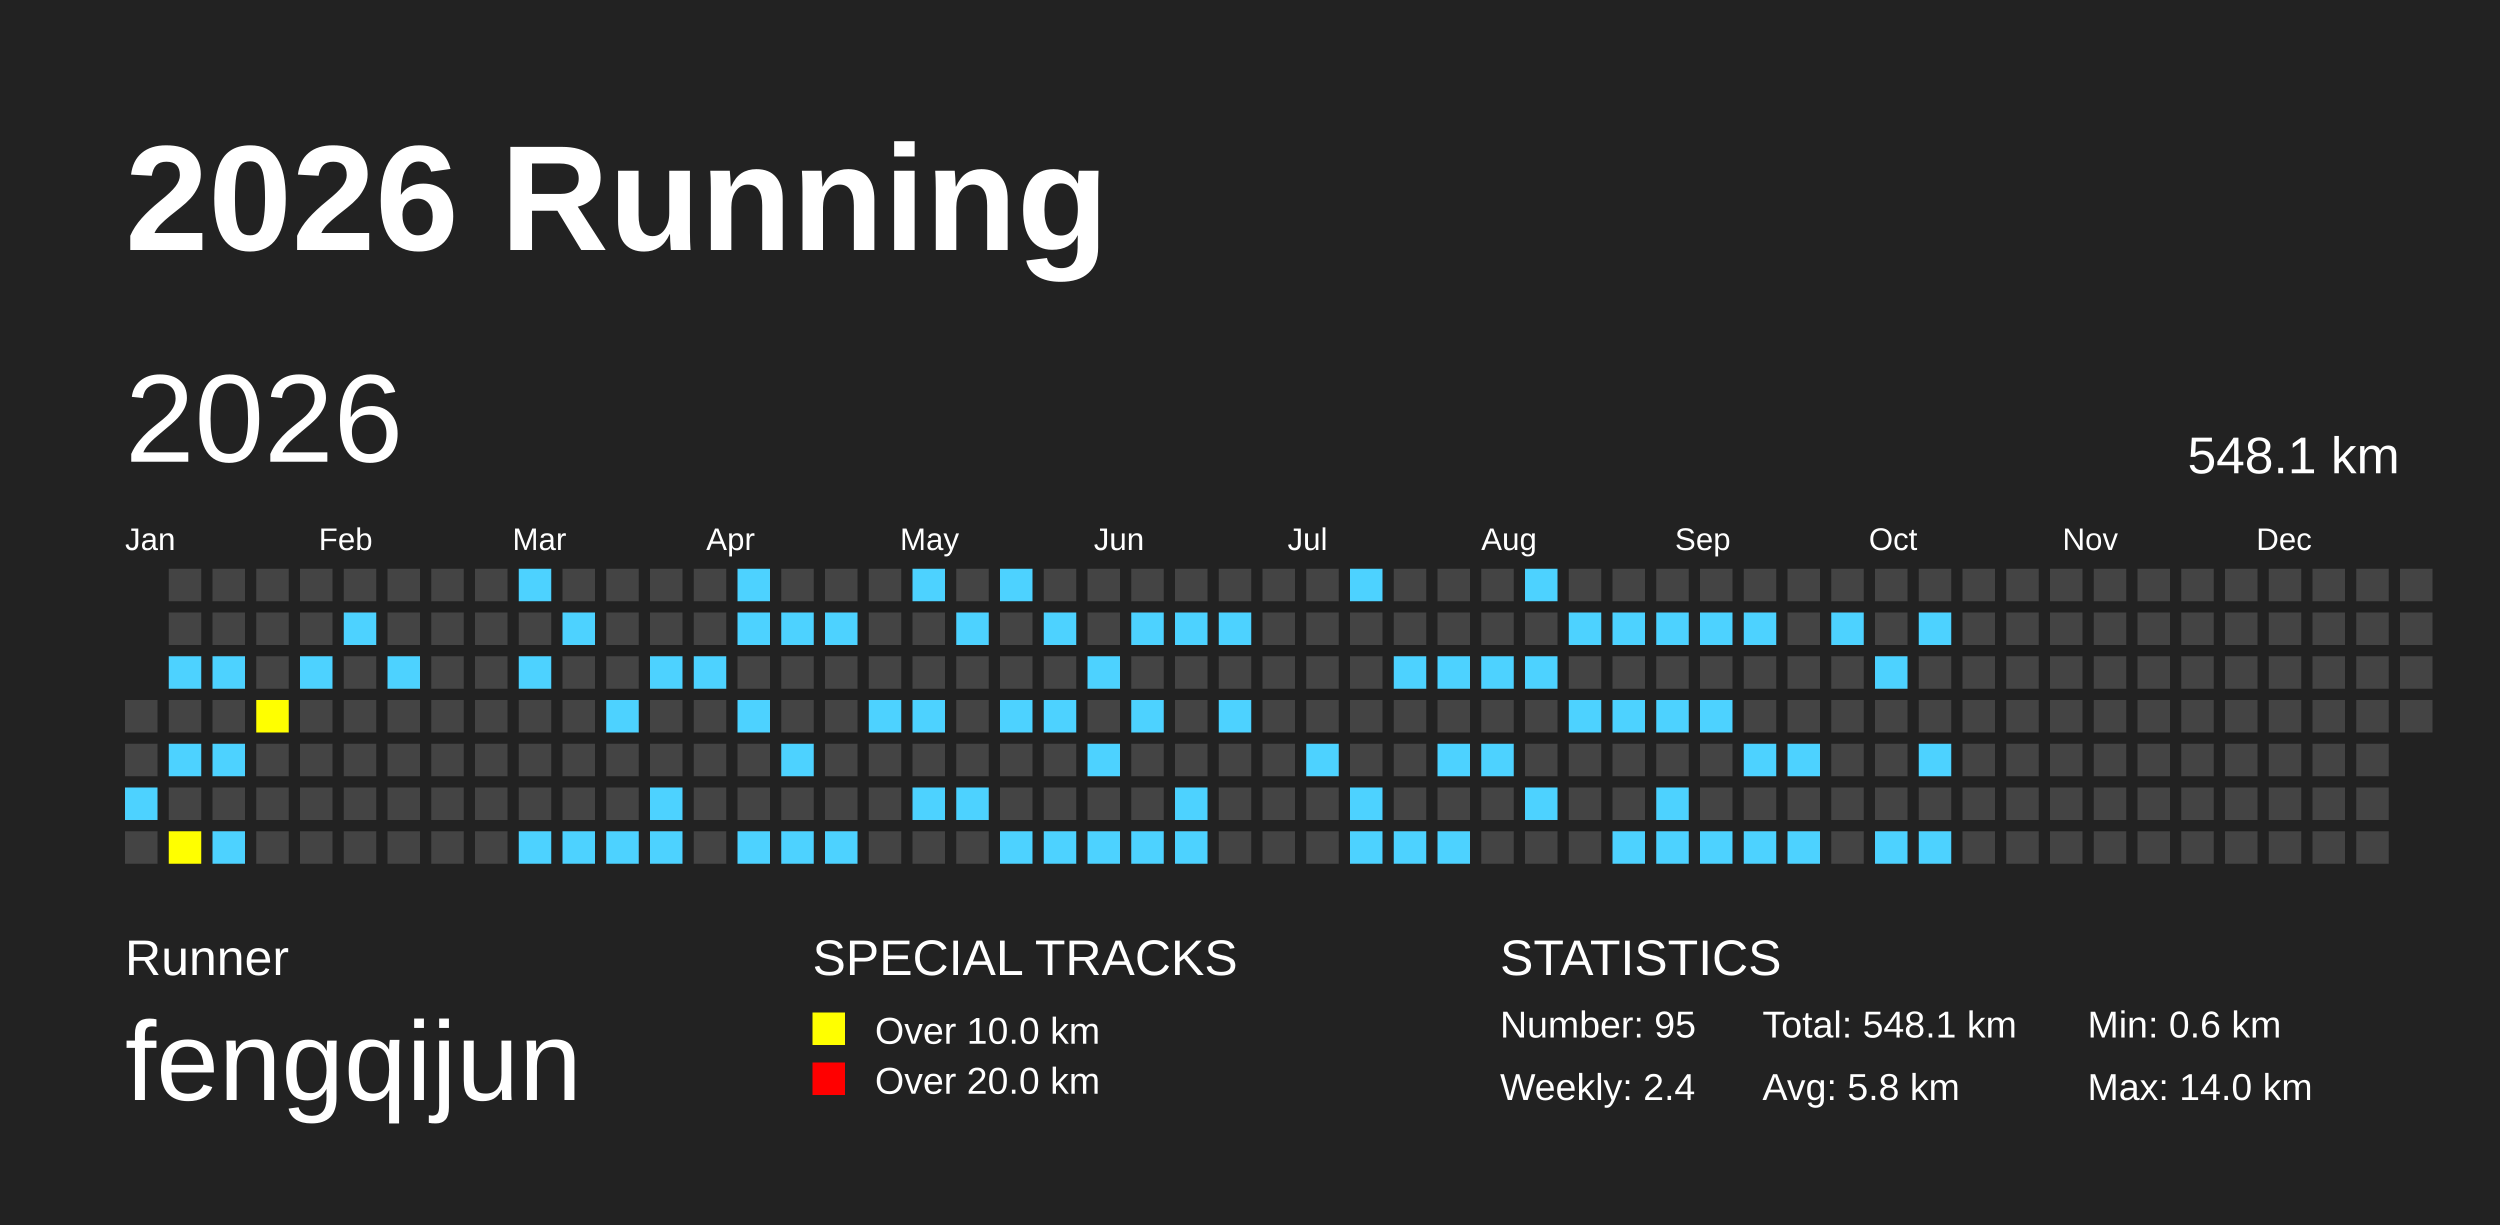
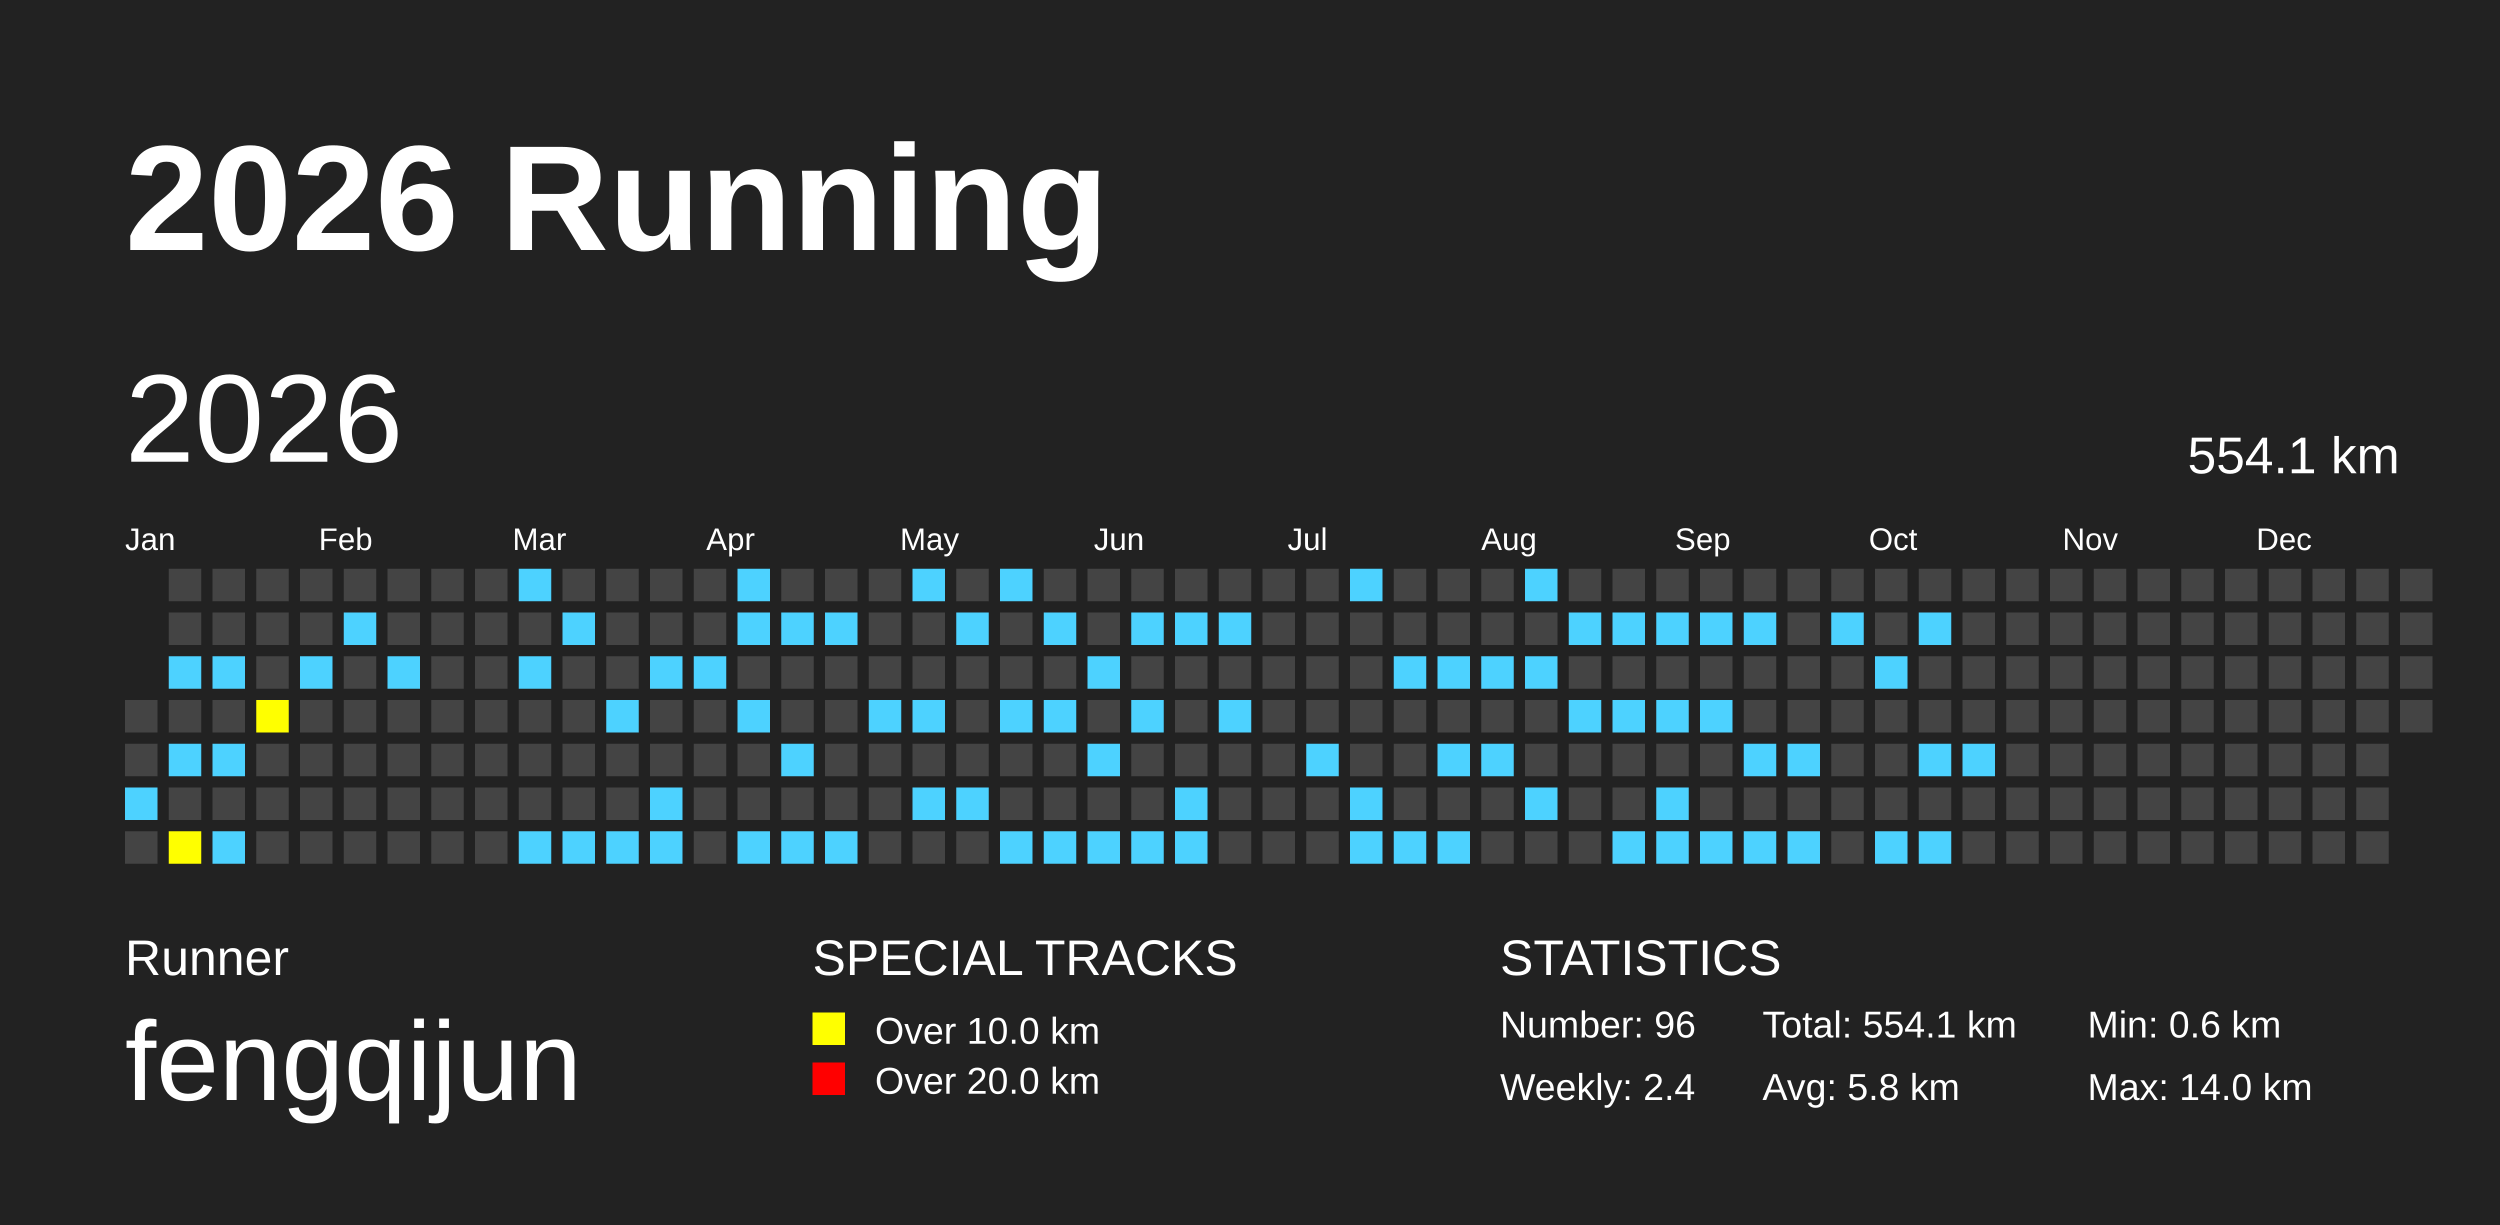
<svg xmlns="http://www.w3.org/2000/svg" baseProfile="full" height="98mm" version="1.1" viewBox="0,0,200,98" width="200mm">
  <defs />
  <rect fill="#222222" height="98" width="200" x="0" y="0" />
  <text fill="#FFFFFF" style="font-size:12px; font-family:Arial; font-weight:bold;" x="10" y="20">2026 Running</text>
  <text fill="#FFFFFF" style="font-size:4px; font-family:Arial" x="10" y="78">Runner</text>
  <text fill="#FFFFFF" style="font-size:9px; font-family:Arial" x="10" y="88">fengqijun</text>
  <text fill="#FFFFFF" style="font-size:4px; font-family:Arial" x="65" y="78">SPECIAL TRACKS</text>
  <rect fill="yellow" height="2.6" width="2.6" x="65" y="81" />
  <text fill="#FFFFFF" style="font-size:3px; font-family:Arial" x="70" y="83.5">Over 10.0 km</text>
  <rect fill="red" height="2.6" width="2.6" x="65" y="85" />
  <text fill="#FFFFFF" style="font-size:3px; font-family:Arial" x="70" y="87.5">Over 20.0 km</text>
  <text fill="#FFFFFF" style="font-size:4px; font-family:Arial" x="120" y="78">STATISTICS</text>
-   <text fill="#FFFFFF" style="font-size:3px; font-family:Arial" x="120" y="83">Number: 95</text>
+   <text fill="#FFFFFF" style="font-size:3px; font-family:Arial" x="120" y="83">Number: 96</text>
  <text fill="#FFFFFF" style="font-size:3px; font-family:Arial" x="120" y="88">Weekly: 2.4</text>
-   <text fill="#FFFFFF" style="font-size:3px; font-family:Arial" x="141" y="83">Total: 548.1 km</text>
+   <text fill="#FFFFFF" style="font-size:3px; font-family:Arial" x="141" y="83">Total: 554.1 km</text>
  <text fill="#FFFFFF" style="font-size:3px; font-family:Arial" x="141" y="88">Avg: 5.8 km</text>
  <text fill="#FFFFFF" style="font-size:3px; font-family:Arial" x="167" y="83">Min: 0.6 km</text>
  <text fill="#FFFFFF" style="font-size:3px; font-family:Arial" x="167" y="88">Max: 14.0 km</text>
  <text dominant-baseline="hanging" fill="#FFFFFF" style="font-size:10.0px; font-family:Arial;" x="10" y="30">2026</text>
-   <text dominant-baseline="hanging" fill="#FFFFFF" style="font-size:4.125px; font-family:Arial;" x="175" y="35">548.1 km</text>
+   <text dominant-baseline="hanging" fill="#FFFFFF" style="font-size:4.125px; font-family:Arial;" x="175" y="35">554.1 km</text>
  <text fill="#FFFFFF" style="font-size:2.5px; font-family:Arial" x="10.0" y="44">Jan</text>
  <text fill="#FFFFFF" style="font-size:2.5px; font-family:Arial" x="25.5" y="44">Feb</text>
  <text fill="#FFFFFF" style="font-size:2.5px; font-family:Arial" x="41.0" y="44">Mar</text>
  <text fill="#FFFFFF" style="font-size:2.5px; font-family:Arial" x="56.5" y="44">Apr</text>
  <text fill="#FFFFFF" style="font-size:2.5px; font-family:Arial" x="72.0" y="44">May</text>
  <text fill="#FFFFFF" style="font-size:2.5px; font-family:Arial" x="87.5" y="44">Jun</text>
  <text fill="#FFFFFF" style="font-size:2.5px; font-family:Arial" x="103.0" y="44">Jul</text>
  <text fill="#FFFFFF" style="font-size:2.5px; font-family:Arial" x="118.5" y="44">Aug</text>
  <text fill="#FFFFFF" style="font-size:2.5px; font-family:Arial" x="134.0" y="44">Sep</text>
  <text fill="#FFFFFF" style="font-size:2.5px; font-family:Arial" x="149.5" y="44">Oct</text>
  <text fill="#FFFFFF" style="font-size:2.5px; font-family:Arial" x="165.0" y="44">Nov</text>
  <text fill="#FFFFFF" style="font-size:2.5px; font-family:Arial" x="180.5" y="44">Dec</text>
  <rect fill="#444444" height="2.6" width="2.6" x="10.0" y="56.0" />
  <rect fill="#444444" height="2.6" width="2.6" x="10.0" y="59.5" />
  <rect fill="#4DD2FF" height="2.6" width="2.6" x="10.0" y="63.0" />
  <rect fill="#444444" height="2.6" width="2.6" x="10.0" y="66.5" />
  <rect fill="#444444" height="2.6" width="2.6" x="13.5" y="45.5" />
  <rect fill="#444444" height="2.6" width="2.6" x="13.5" y="49.0" />
  <rect fill="#4DD2FF" height="2.6" width="2.6" x="13.5" y="52.5" />
  <rect fill="#444444" height="2.6" width="2.6" x="13.5" y="56.0" />
  <rect fill="#4DD2FF" height="2.6" width="2.6" x="13.5" y="59.5" />
  <rect fill="#444444" height="2.6" width="2.6" x="13.5" y="63.0" />
  <rect fill="yellow" height="2.6" width="2.6" x="13.5" y="66.5" />
  <rect fill="#444444" height="2.6" width="2.6" x="17.0" y="45.5" />
  <rect fill="#444444" height="2.6" width="2.6" x="17.0" y="49.0" />
  <rect fill="#4DD2FF" height="2.6" width="2.6" x="17.0" y="52.5" />
  <rect fill="#444444" height="2.6" width="2.6" x="17.0" y="56.0" />
  <rect fill="#4DD2FF" height="2.6" width="2.6" x="17.0" y="59.5" />
  <rect fill="#444444" height="2.6" width="2.6" x="17.0" y="63.0" />
  <rect fill="#4DD2FF" height="2.6" width="2.6" x="17.0" y="66.5" />
  <rect fill="#444444" height="2.6" width="2.6" x="20.5" y="45.5" />
  <rect fill="#444444" height="2.6" width="2.6" x="20.5" y="49.0" />
  <rect fill="#444444" height="2.6" width="2.6" x="20.5" y="52.5" />
  <rect fill="yellow" height="2.6" width="2.6" x="20.5" y="56.0" />
  <rect fill="#444444" height="2.6" width="2.6" x="20.5" y="59.5" />
  <rect fill="#444444" height="2.6" width="2.6" x="20.5" y="63.0" />
  <rect fill="#444444" height="2.6" width="2.6" x="20.5" y="66.5" />
  <rect fill="#444444" height="2.6" width="2.6" x="24.0" y="45.5" />
  <rect fill="#444444" height="2.6" width="2.6" x="24.0" y="49.0" />
  <rect fill="#4DD2FF" height="2.6" width="2.6" x="24.0" y="52.5" />
  <rect fill="#444444" height="2.6" width="2.6" x="24.0" y="56.0" />
  <rect fill="#444444" height="2.6" width="2.6" x="24.0" y="59.5" />
  <rect fill="#444444" height="2.6" width="2.6" x="24.0" y="63.0" />
  <rect fill="#444444" height="2.6" width="2.6" x="24.0" y="66.5" />
  <rect fill="#444444" height="2.6" width="2.6" x="27.5" y="45.5" />
  <rect fill="#4DD2FF" height="2.6" width="2.6" x="27.5" y="49.0" />
  <rect fill="#444444" height="2.6" width="2.6" x="27.5" y="52.5" />
  <rect fill="#444444" height="2.6" width="2.6" x="27.5" y="56.0" />
  <rect fill="#444444" height="2.6" width="2.6" x="27.5" y="59.5" />
  <rect fill="#444444" height="2.6" width="2.6" x="27.5" y="63.0" />
  <rect fill="#444444" height="2.6" width="2.6" x="27.5" y="66.5" />
  <rect fill="#444444" height="2.6" width="2.6" x="31.0" y="45.5" />
  <rect fill="#444444" height="2.6" width="2.6" x="31.0" y="49.0" />
  <rect fill="#4DD2FF" height="2.6" width="2.6" x="31.0" y="52.5" />
  <rect fill="#444444" height="2.6" width="2.6" x="31.0" y="56.0" />
  <rect fill="#444444" height="2.6" width="2.6" x="31.0" y="59.5" />
  <rect fill="#444444" height="2.6" width="2.6" x="31.0" y="63.0" />
  <rect fill="#444444" height="2.6" width="2.6" x="31.0" y="66.5" />
  <rect fill="#444444" height="2.6" width="2.6" x="34.5" y="45.5" />
  <rect fill="#444444" height="2.6" width="2.6" x="34.5" y="49.0" />
  <rect fill="#444444" height="2.6" width="2.6" x="34.5" y="52.5" />
  <rect fill="#444444" height="2.6" width="2.6" x="34.5" y="56.0" />
  <rect fill="#444444" height="2.6" width="2.6" x="34.5" y="59.5" />
  <rect fill="#444444" height="2.6" width="2.6" x="34.5" y="63.0" />
  <rect fill="#444444" height="2.6" width="2.6" x="34.5" y="66.5" />
  <rect fill="#444444" height="2.6" width="2.6" x="38.0" y="45.5" />
  <rect fill="#444444" height="2.6" width="2.6" x="38.0" y="49.0" />
  <rect fill="#444444" height="2.6" width="2.6" x="38.0" y="52.5" />
  <rect fill="#444444" height="2.6" width="2.6" x="38.0" y="56.0" />
  <rect fill="#444444" height="2.6" width="2.6" x="38.0" y="59.5" />
  <rect fill="#444444" height="2.6" width="2.6" x="38.0" y="63.0" />
  <rect fill="#444444" height="2.6" width="2.6" x="38.0" y="66.5" />
  <rect fill="#4DD2FF" height="2.6" width="2.6" x="41.5" y="45.5" />
  <rect fill="#444444" height="2.6" width="2.6" x="41.5" y="49.0" />
  <rect fill="#4DD2FF" height="2.6" width="2.6" x="41.5" y="52.5" />
  <rect fill="#444444" height="2.6" width="2.6" x="41.5" y="56.0" />
  <rect fill="#444444" height="2.6" width="2.6" x="41.5" y="59.5" />
  <rect fill="#444444" height="2.6" width="2.6" x="41.5" y="63.0" />
  <rect fill="#4DD2FF" height="2.6" width="2.6" x="41.5" y="66.5" />
  <rect fill="#444444" height="2.6" width="2.6" x="45.0" y="45.5" />
  <rect fill="#4DD2FF" height="2.6" width="2.6" x="45.0" y="49.0" />
  <rect fill="#444444" height="2.6" width="2.6" x="45.0" y="52.5" />
  <rect fill="#444444" height="2.6" width="2.6" x="45.0" y="56.0" />
  <rect fill="#444444" height="2.6" width="2.6" x="45.0" y="59.5" />
  <rect fill="#444444" height="2.6" width="2.6" x="45.0" y="63.0" />
  <rect fill="#4DD2FF" height="2.6" width="2.6" x="45.0" y="66.5" />
  <rect fill="#444444" height="2.6" width="2.6" x="48.5" y="45.5" />
  <rect fill="#444444" height="2.6" width="2.6" x="48.5" y="49.0" />
  <rect fill="#444444" height="2.6" width="2.6" x="48.5" y="52.5" />
  <rect fill="#4DD2FF" height="2.6" width="2.6" x="48.5" y="56.0" />
  <rect fill="#444444" height="2.6" width="2.6" x="48.5" y="59.5" />
  <rect fill="#444444" height="2.6" width="2.6" x="48.5" y="63.0" />
  <rect fill="#4DD2FF" height="2.6" width="2.6" x="48.5" y="66.5" />
  <rect fill="#444444" height="2.6" width="2.6" x="52.0" y="45.5" />
  <rect fill="#444444" height="2.6" width="2.6" x="52.0" y="49.0" />
  <rect fill="#4DD2FF" height="2.6" width="2.6" x="52.0" y="52.5" />
  <rect fill="#444444" height="2.6" width="2.6" x="52.0" y="56.0" />
  <rect fill="#444444" height="2.6" width="2.6" x="52.0" y="59.5" />
  <rect fill="#4DD2FF" height="2.6" width="2.6" x="52.0" y="63.0" />
  <rect fill="#4DD2FF" height="2.6" width="2.6" x="52.0" y="66.5" />
  <rect fill="#444444" height="2.6" width="2.6" x="55.5" y="45.5" />
  <rect fill="#444444" height="2.6" width="2.6" x="55.5" y="49.0" />
  <rect fill="#4DD2FF" height="2.6" width="2.6" x="55.5" y="52.5" />
  <rect fill="#444444" height="2.6" width="2.6" x="55.5" y="56.0" />
  <rect fill="#444444" height="2.6" width="2.6" x="55.5" y="59.5" />
  <rect fill="#444444" height="2.6" width="2.6" x="55.5" y="63.0" />
  <rect fill="#444444" height="2.6" width="2.6" x="55.5" y="66.5" />
  <rect fill="#4DD2FF" height="2.6" width="2.6" x="59.0" y="45.5" />
  <rect fill="#4DD2FF" height="2.6" width="2.6" x="59.0" y="49.0" />
  <rect fill="#444444" height="2.6" width="2.6" x="59.0" y="52.5" />
  <rect fill="#4DD2FF" height="2.6" width="2.6" x="59.0" y="56.0" />
  <rect fill="#444444" height="2.6" width="2.6" x="59.0" y="59.5" />
  <rect fill="#444444" height="2.6" width="2.6" x="59.0" y="63.0" />
  <rect fill="#4DD2FF" height="2.6" width="2.6" x="59.0" y="66.5" />
  <rect fill="#444444" height="2.6" width="2.6" x="62.5" y="45.5" />
  <rect fill="#4DD2FF" height="2.6" width="2.6" x="62.5" y="49.0" />
  <rect fill="#444444" height="2.6" width="2.6" x="62.5" y="52.5" />
  <rect fill="#444444" height="2.6" width="2.6" x="62.5" y="56.0" />
  <rect fill="#4DD2FF" height="2.6" width="2.6" x="62.5" y="59.5" />
  <rect fill="#444444" height="2.6" width="2.6" x="62.5" y="63.0" />
  <rect fill="#4DD2FF" height="2.6" width="2.6" x="62.5" y="66.5" />
  <rect fill="#444444" height="2.6" width="2.6" x="66.0" y="45.5" />
  <rect fill="#4DD2FF" height="2.6" width="2.6" x="66.0" y="49.0" />
  <rect fill="#444444" height="2.6" width="2.6" x="66.0" y="52.5" />
  <rect fill="#444444" height="2.6" width="2.6" x="66.0" y="56.0" />
  <rect fill="#444444" height="2.6" width="2.6" x="66.0" y="59.5" />
  <rect fill="#444444" height="2.6" width="2.6" x="66.0" y="63.0" />
  <rect fill="#4DD2FF" height="2.6" width="2.6" x="66.0" y="66.5" />
  <rect fill="#444444" height="2.6" width="2.6" x="69.5" y="45.5" />
  <rect fill="#444444" height="2.6" width="2.6" x="69.5" y="49.0" />
  <rect fill="#444444" height="2.6" width="2.6" x="69.5" y="52.5" />
  <rect fill="#4DD2FF" height="2.6" width="2.6" x="69.5" y="56.0" />
  <rect fill="#444444" height="2.6" width="2.6" x="69.5" y="59.5" />
  <rect fill="#444444" height="2.6" width="2.6" x="69.5" y="63.0" />
  <rect fill="#444444" height="2.6" width="2.6" x="69.5" y="66.5" />
  <rect fill="#4DD2FF" height="2.6" width="2.6" x="73.0" y="45.5" />
  <rect fill="#444444" height="2.6" width="2.6" x="73.0" y="49.0" />
  <rect fill="#444444" height="2.6" width="2.6" x="73.0" y="52.5" />
  <rect fill="#4DD2FF" height="2.6" width="2.6" x="73.0" y="56.0" />
  <rect fill="#444444" height="2.6" width="2.6" x="73.0" y="59.5" />
  <rect fill="#4DD2FF" height="2.6" width="2.6" x="73.0" y="63.0" />
  <rect fill="#444444" height="2.6" width="2.6" x="73.0" y="66.5" />
  <rect fill="#444444" height="2.6" width="2.6" x="76.5" y="45.5" />
  <rect fill="#4DD2FF" height="2.6" width="2.6" x="76.5" y="49.0" />
  <rect fill="#444444" height="2.6" width="2.6" x="76.5" y="52.5" />
  <rect fill="#444444" height="2.6" width="2.6" x="76.5" y="56.0" />
  <rect fill="#444444" height="2.6" width="2.6" x="76.5" y="59.5" />
  <rect fill="#4DD2FF" height="2.6" width="2.6" x="76.5" y="63.0" />
  <rect fill="#444444" height="2.6" width="2.6" x="76.5" y="66.5" />
  <rect fill="#4DD2FF" height="2.6" width="2.6" x="80.0" y="45.5" />
  <rect fill="#444444" height="2.6" width="2.6" x="80.0" y="49.0" />
  <rect fill="#444444" height="2.6" width="2.6" x="80.0" y="52.5" />
  <rect fill="#4DD2FF" height="2.6" width="2.6" x="80.0" y="56.0" />
  <rect fill="#444444" height="2.6" width="2.6" x="80.0" y="59.5" />
  <rect fill="#444444" height="2.6" width="2.6" x="80.0" y="63.0" />
  <rect fill="#4DD2FF" height="2.6" width="2.6" x="80.0" y="66.5" />
  <rect fill="#444444" height="2.6" width="2.6" x="83.5" y="45.5" />
  <rect fill="#4DD2FF" height="2.6" width="2.6" x="83.5" y="49.0" />
  <rect fill="#444444" height="2.6" width="2.6" x="83.5" y="52.5" />
  <rect fill="#4DD2FF" height="2.6" width="2.6" x="83.5" y="56.0" />
  <rect fill="#444444" height="2.6" width="2.6" x="83.5" y="59.5" />
  <rect fill="#444444" height="2.6" width="2.6" x="83.5" y="63.0" />
  <rect fill="#4DD2FF" height="2.6" width="2.6" x="83.5" y="66.5" />
  <rect fill="#444444" height="2.6" width="2.6" x="87.0" y="45.5" />
  <rect fill="#444444" height="2.6" width="2.6" x="87.0" y="49.0" />
  <rect fill="#4DD2FF" height="2.6" width="2.6" x="87.0" y="52.5" />
  <rect fill="#444444" height="2.6" width="2.6" x="87.0" y="56.0" />
  <rect fill="#4DD2FF" height="2.6" width="2.6" x="87.0" y="59.5" />
  <rect fill="#444444" height="2.6" width="2.6" x="87.0" y="63.0" />
  <rect fill="#4DD2FF" height="2.6" width="2.6" x="87.0" y="66.5" />
  <rect fill="#444444" height="2.6" width="2.6" x="90.5" y="45.5" />
  <rect fill="#4DD2FF" height="2.6" width="2.6" x="90.5" y="49.0" />
  <rect fill="#444444" height="2.6" width="2.6" x="90.5" y="52.5" />
  <rect fill="#4DD2FF" height="2.6" width="2.6" x="90.5" y="56.0" />
  <rect fill="#444444" height="2.6" width="2.6" x="90.5" y="59.5" />
  <rect fill="#444444" height="2.6" width="2.6" x="90.5" y="63.0" />
  <rect fill="#4DD2FF" height="2.6" width="2.6" x="90.5" y="66.5" />
  <rect fill="#444444" height="2.6" width="2.6" x="94.0" y="45.5" />
  <rect fill="#4DD2FF" height="2.6" width="2.6" x="94.0" y="49.0" />
  <rect fill="#444444" height="2.6" width="2.6" x="94.0" y="52.5" />
  <rect fill="#444444" height="2.6" width="2.6" x="94.0" y="56.0" />
  <rect fill="#444444" height="2.6" width="2.6" x="94.0" y="59.5" />
  <rect fill="#4DD2FF" height="2.6" width="2.6" x="94.0" y="63.0" />
  <rect fill="#4DD2FF" height="2.6" width="2.6" x="94.0" y="66.5" />
  <rect fill="#444444" height="2.6" width="2.6" x="97.5" y="45.5" />
  <rect fill="#4DD2FF" height="2.6" width="2.6" x="97.5" y="49.0" />
  <rect fill="#444444" height="2.6" width="2.6" x="97.5" y="52.5" />
  <rect fill="#4DD2FF" height="2.6" width="2.6" x="97.5" y="56.0" />
  <rect fill="#444444" height="2.6" width="2.6" x="97.5" y="59.5" />
  <rect fill="#444444" height="2.6" width="2.6" x="97.5" y="63.0" />
  <rect fill="#444444" height="2.6" width="2.6" x="97.5" y="66.5" />
  <rect fill="#444444" height="2.6" width="2.6" x="101.0" y="45.5" />
  <rect fill="#444444" height="2.6" width="2.6" x="101.0" y="49.0" />
  <rect fill="#444444" height="2.6" width="2.6" x="101.0" y="52.5" />
  <rect fill="#444444" height="2.6" width="2.6" x="101.0" y="56.0" />
  <rect fill="#444444" height="2.6" width="2.6" x="101.0" y="59.5" />
  <rect fill="#444444" height="2.6" width="2.6" x="101.0" y="63.0" />
  <rect fill="#444444" height="2.6" width="2.6" x="101.0" y="66.5" />
  <rect fill="#444444" height="2.6" width="2.6" x="104.5" y="45.5" />
  <rect fill="#444444" height="2.6" width="2.6" x="104.5" y="49.0" />
  <rect fill="#444444" height="2.6" width="2.6" x="104.5" y="52.5" />
  <rect fill="#444444" height="2.6" width="2.6" x="104.5" y="56.0" />
  <rect fill="#4DD2FF" height="2.6" width="2.6" x="104.5" y="59.5" />
  <rect fill="#444444" height="2.6" width="2.6" x="104.5" y="63.0" />
  <rect fill="#444444" height="2.6" width="2.6" x="104.5" y="66.5" />
  <rect fill="#4DD2FF" height="2.6" width="2.6" x="108.0" y="45.5" />
  <rect fill="#444444" height="2.6" width="2.6" x="108.0" y="49.0" />
  <rect fill="#444444" height="2.6" width="2.6" x="108.0" y="52.5" />
  <rect fill="#444444" height="2.6" width="2.6" x="108.0" y="56.0" />
  <rect fill="#444444" height="2.6" width="2.6" x="108.0" y="59.5" />
  <rect fill="#4DD2FF" height="2.6" width="2.6" x="108.0" y="63.0" />
  <rect fill="#4DD2FF" height="2.6" width="2.6" x="108.0" y="66.5" />
  <rect fill="#444444" height="2.6" width="2.6" x="111.5" y="45.5" />
  <rect fill="#444444" height="2.6" width="2.6" x="111.5" y="49.0" />
  <rect fill="#4DD2FF" height="2.6" width="2.6" x="111.5" y="52.5" />
  <rect fill="#444444" height="2.6" width="2.6" x="111.5" y="56.0" />
  <rect fill="#444444" height="2.6" width="2.6" x="111.5" y="59.5" />
  <rect fill="#444444" height="2.6" width="2.6" x="111.5" y="63.0" />
  <rect fill="#4DD2FF" height="2.6" width="2.6" x="111.5" y="66.5" />
  <rect fill="#444444" height="2.6" width="2.6" x="115.0" y="45.5" />
  <rect fill="#444444" height="2.6" width="2.6" x="115.0" y="49.0" />
  <rect fill="#4DD2FF" height="2.6" width="2.6" x="115.0" y="52.5" />
  <rect fill="#444444" height="2.6" width="2.6" x="115.0" y="56.0" />
  <rect fill="#4DD2FF" height="2.6" width="2.6" x="115.0" y="59.5" />
  <rect fill="#444444" height="2.6" width="2.6" x="115.0" y="63.0" />
  <rect fill="#4DD2FF" height="2.6" width="2.6" x="115.0" y="66.5" />
  <rect fill="#444444" height="2.6" width="2.6" x="118.5" y="45.5" />
  <rect fill="#444444" height="2.6" width="2.6" x="118.5" y="49.0" />
  <rect fill="#4DD2FF" height="2.6" width="2.6" x="118.5" y="52.5" />
  <rect fill="#444444" height="2.6" width="2.6" x="118.5" y="56.0" />
  <rect fill="#4DD2FF" height="2.6" width="2.6" x="118.5" y="59.5" />
  <rect fill="#444444" height="2.6" width="2.6" x="118.5" y="63.0" />
  <rect fill="#444444" height="2.6" width="2.6" x="118.5" y="66.5" />
  <rect fill="#4DD2FF" height="2.6" width="2.6" x="122.0" y="45.5" />
  <rect fill="#444444" height="2.6" width="2.6" x="122.0" y="49.0" />
  <rect fill="#4DD2FF" height="2.6" width="2.6" x="122.0" y="52.5" />
  <rect fill="#444444" height="2.6" width="2.6" x="122.0" y="56.0" />
  <rect fill="#444444" height="2.6" width="2.6" x="122.0" y="59.5" />
  <rect fill="#4DD2FF" height="2.6" width="2.6" x="122.0" y="63.0" />
  <rect fill="#444444" height="2.6" width="2.6" x="122.0" y="66.5" />
  <rect fill="#444444" height="2.6" width="2.6" x="125.5" y="45.5" />
  <rect fill="#4DD2FF" height="2.6" width="2.6" x="125.5" y="49.0" />
  <rect fill="#444444" height="2.6" width="2.6" x="125.5" y="52.5" />
  <rect fill="#4DD2FF" height="2.6" width="2.6" x="125.5" y="56.0" />
  <rect fill="#444444" height="2.6" width="2.6" x="125.5" y="59.5" />
  <rect fill="#444444" height="2.6" width="2.6" x="125.5" y="63.0" />
  <rect fill="#444444" height="2.6" width="2.6" x="125.5" y="66.5" />
  <rect fill="#444444" height="2.6" width="2.6" x="129.0" y="45.5" />
  <rect fill="#4DD2FF" height="2.6" width="2.6" x="129.0" y="49.0" />
  <rect fill="#444444" height="2.6" width="2.6" x="129.0" y="52.5" />
  <rect fill="#4DD2FF" height="2.6" width="2.6" x="129.0" y="56.0" />
  <rect fill="#444444" height="2.6" width="2.6" x="129.0" y="59.5" />
  <rect fill="#444444" height="2.6" width="2.6" x="129.0" y="63.0" />
  <rect fill="#4DD2FF" height="2.6" width="2.6" x="129.0" y="66.5" />
  <rect fill="#444444" height="2.6" width="2.6" x="132.5" y="45.5" />
  <rect fill="#4DD2FF" height="2.6" width="2.6" x="132.5" y="49.0" />
  <rect fill="#444444" height="2.6" width="2.6" x="132.5" y="52.5" />
  <rect fill="#4DD2FF" height="2.6" width="2.6" x="132.5" y="56.0" />
  <rect fill="#444444" height="2.6" width="2.6" x="132.5" y="59.5" />
  <rect fill="#4DD2FF" height="2.6" width="2.6" x="132.5" y="63.0" />
  <rect fill="#4DD2FF" height="2.6" width="2.6" x="132.5" y="66.5" />
  <rect fill="#444444" height="2.6" width="2.6" x="136.0" y="45.5" />
  <rect fill="#4DD2FF" height="2.6" width="2.6" x="136.0" y="49.0" />
  <rect fill="#444444" height="2.6" width="2.6" x="136.0" y="52.5" />
  <rect fill="#4DD2FF" height="2.6" width="2.6" x="136.0" y="56.0" />
  <rect fill="#444444" height="2.6" width="2.6" x="136.0" y="59.5" />
  <rect fill="#444444" height="2.6" width="2.6" x="136.0" y="63.0" />
  <rect fill="#4DD2FF" height="2.6" width="2.6" x="136.0" y="66.5" />
  <rect fill="#444444" height="2.6" width="2.6" x="139.5" y="45.5" />
  <rect fill="#4DD2FF" height="2.6" width="2.6" x="139.5" y="49.0" />
  <rect fill="#444444" height="2.6" width="2.6" x="139.5" y="52.5" />
  <rect fill="#444444" height="2.6" width="2.6" x="139.5" y="56.0" />
  <rect fill="#4DD2FF" height="2.6" width="2.6" x="139.5" y="59.5" />
  <rect fill="#444444" height="2.6" width="2.6" x="139.5" y="63.0" />
  <rect fill="#4DD2FF" height="2.6" width="2.6" x="139.5" y="66.5" />
  <rect fill="#444444" height="2.6" width="2.6" x="143.0" y="45.5" />
  <rect fill="#444444" height="2.6" width="2.6" x="143.0" y="49.0" />
  <rect fill="#444444" height="2.6" width="2.6" x="143.0" y="52.5" />
  <rect fill="#444444" height="2.6" width="2.6" x="143.0" y="56.0" />
  <rect fill="#4DD2FF" height="2.6" width="2.6" x="143.0" y="59.5" />
  <rect fill="#444444" height="2.6" width="2.6" x="143.0" y="63.0" />
  <rect fill="#4DD2FF" height="2.6" width="2.6" x="143.0" y="66.5" />
  <rect fill="#444444" height="2.6" width="2.6" x="146.5" y="45.5" />
  <rect fill="#4DD2FF" height="2.6" width="2.6" x="146.5" y="49.0" />
  <rect fill="#444444" height="2.6" width="2.6" x="146.5" y="52.5" />
  <rect fill="#444444" height="2.6" width="2.6" x="146.5" y="56.0" />
  <rect fill="#444444" height="2.6" width="2.6" x="146.5" y="59.5" />
  <rect fill="#444444" height="2.6" width="2.6" x="146.5" y="63.0" />
  <rect fill="#444444" height="2.6" width="2.6" x="146.5" y="66.5" />
  <rect fill="#444444" height="2.6" width="2.6" x="150.0" y="45.5" />
  <rect fill="#444444" height="2.6" width="2.6" x="150.0" y="49.0" />
  <rect fill="#4DD2FF" height="2.6" width="2.6" x="150.0" y="52.5" />
  <rect fill="#444444" height="2.6" width="2.6" x="150.0" y="56.0" />
  <rect fill="#444444" height="2.6" width="2.6" x="150.0" y="59.5" />
  <rect fill="#444444" height="2.6" width="2.6" x="150.0" y="63.0" />
  <rect fill="#4DD2FF" height="2.6" width="2.6" x="150.0" y="66.5" />
  <rect fill="#444444" height="2.6" width="2.6" x="153.5" y="45.5" />
  <rect fill="#4DD2FF" height="2.6" width="2.6" x="153.5" y="49.0" />
  <rect fill="#444444" height="2.6" width="2.6" x="153.5" y="52.5" />
  <rect fill="#444444" height="2.6" width="2.6" x="153.5" y="56.0" />
  <rect fill="#4DD2FF" height="2.6" width="2.6" x="153.5" y="59.5" />
  <rect fill="#444444" height="2.6" width="2.6" x="153.5" y="63.0" />
  <rect fill="#4DD2FF" height="2.6" width="2.6" x="153.5" y="66.5" />
  <rect fill="#444444" height="2.6" width="2.6" x="157.0" y="45.5" />
  <rect fill="#444444" height="2.6" width="2.6" x="157.0" y="49.0" />
  <rect fill="#444444" height="2.6" width="2.6" x="157.0" y="52.5" />
  <rect fill="#444444" height="2.6" width="2.6" x="157.0" y="56.0" />
-   <rect fill="#444444" height="2.6" width="2.6" x="157.0" y="59.5" />
+   <rect fill="#4DD2FF" height="2.6" width="2.6" x="157.0" y="59.5" />
  <rect fill="#444444" height="2.6" width="2.6" x="157.0" y="63.0" />
  <rect fill="#444444" height="2.6" width="2.6" x="157.0" y="66.5" />
  <rect fill="#444444" height="2.6" width="2.6" x="160.5" y="45.5" />
  <rect fill="#444444" height="2.6" width="2.6" x="160.5" y="49.0" />
  <rect fill="#444444" height="2.6" width="2.6" x="160.5" y="52.5" />
  <rect fill="#444444" height="2.6" width="2.6" x="160.5" y="56.0" />
  <rect fill="#444444" height="2.6" width="2.6" x="160.5" y="59.5" />
  <rect fill="#444444" height="2.6" width="2.6" x="160.5" y="63.0" />
  <rect fill="#444444" height="2.6" width="2.6" x="160.5" y="66.5" />
  <rect fill="#444444" height="2.6" width="2.6" x="164.0" y="45.5" />
  <rect fill="#444444" height="2.6" width="2.6" x="164.0" y="49.0" />
  <rect fill="#444444" height="2.6" width="2.6" x="164.0" y="52.5" />
  <rect fill="#444444" height="2.6" width="2.6" x="164.0" y="56.0" />
  <rect fill="#444444" height="2.6" width="2.6" x="164.0" y="59.5" />
  <rect fill="#444444" height="2.6" width="2.6" x="164.0" y="63.0" />
  <rect fill="#444444" height="2.6" width="2.6" x="164.0" y="66.5" />
  <rect fill="#444444" height="2.6" width="2.6" x="167.5" y="45.5" />
  <rect fill="#444444" height="2.6" width="2.6" x="167.5" y="49.0" />
  <rect fill="#444444" height="2.6" width="2.6" x="167.5" y="52.5" />
  <rect fill="#444444" height="2.6" width="2.6" x="167.5" y="56.0" />
  <rect fill="#444444" height="2.6" width="2.6" x="167.5" y="59.5" />
  <rect fill="#444444" height="2.6" width="2.6" x="167.5" y="63.0" />
  <rect fill="#444444" height="2.6" width="2.6" x="167.5" y="66.5" />
  <rect fill="#444444" height="2.6" width="2.6" x="171.0" y="45.5" />
  <rect fill="#444444" height="2.6" width="2.6" x="171.0" y="49.0" />
  <rect fill="#444444" height="2.6" width="2.6" x="171.0" y="52.5" />
  <rect fill="#444444" height="2.6" width="2.6" x="171.0" y="56.0" />
  <rect fill="#444444" height="2.6" width="2.6" x="171.0" y="59.5" />
  <rect fill="#444444" height="2.6" width="2.6" x="171.0" y="63.0" />
  <rect fill="#444444" height="2.6" width="2.6" x="171.0" y="66.5" />
  <rect fill="#444444" height="2.6" width="2.6" x="174.5" y="45.5" />
  <rect fill="#444444" height="2.6" width="2.6" x="174.5" y="49.0" />
  <rect fill="#444444" height="2.6" width="2.6" x="174.5" y="52.5" />
  <rect fill="#444444" height="2.6" width="2.6" x="174.5" y="56.0" />
  <rect fill="#444444" height="2.6" width="2.6" x="174.5" y="59.5" />
  <rect fill="#444444" height="2.6" width="2.6" x="174.5" y="63.0" />
  <rect fill="#444444" height="2.6" width="2.6" x="174.5" y="66.5" />
  <rect fill="#444444" height="2.6" width="2.6" x="178.0" y="45.5" />
  <rect fill="#444444" height="2.6" width="2.6" x="178.0" y="49.0" />
  <rect fill="#444444" height="2.6" width="2.6" x="178.0" y="52.5" />
  <rect fill="#444444" height="2.6" width="2.6" x="178.0" y="56.0" />
  <rect fill="#444444" height="2.6" width="2.6" x="178.0" y="59.5" />
  <rect fill="#444444" height="2.6" width="2.6" x="178.0" y="63.0" />
  <rect fill="#444444" height="2.6" width="2.6" x="178.0" y="66.5" />
  <rect fill="#444444" height="2.6" width="2.6" x="181.5" y="45.5" />
  <rect fill="#444444" height="2.6" width="2.6" x="181.5" y="49.0" />
  <rect fill="#444444" height="2.6" width="2.6" x="181.5" y="52.5" />
  <rect fill="#444444" height="2.6" width="2.6" x="181.5" y="56.0" />
  <rect fill="#444444" height="2.6" width="2.6" x="181.5" y="59.5" />
  <rect fill="#444444" height="2.6" width="2.6" x="181.5" y="63.0" />
  <rect fill="#444444" height="2.6" width="2.6" x="181.5" y="66.5" />
  <rect fill="#444444" height="2.6" width="2.6" x="185.0" y="45.5" />
  <rect fill="#444444" height="2.6" width="2.6" x="185.0" y="49.0" />
  <rect fill="#444444" height="2.6" width="2.6" x="185.0" y="52.5" />
  <rect fill="#444444" height="2.6" width="2.6" x="185.0" y="56.0" />
  <rect fill="#444444" height="2.6" width="2.6" x="185.0" y="59.5" />
  <rect fill="#444444" height="2.6" width="2.6" x="185.0" y="63.0" />
  <rect fill="#444444" height="2.6" width="2.6" x="185.0" y="66.5" />
  <rect fill="#444444" height="2.6" width="2.6" x="188.5" y="45.5" />
  <rect fill="#444444" height="2.6" width="2.6" x="188.5" y="49.0" />
  <rect fill="#444444" height="2.6" width="2.6" x="188.5" y="52.5" />
  <rect fill="#444444" height="2.6" width="2.6" x="188.5" y="56.0" />
  <rect fill="#444444" height="2.6" width="2.6" x="188.5" y="59.5" />
  <rect fill="#444444" height="2.6" width="2.6" x="188.5" y="63.0" />
  <rect fill="#444444" height="2.6" width="2.6" x="188.5" y="66.5" />
  <rect fill="#444444" height="2.6" width="2.6" x="192.0" y="45.5" />
  <rect fill="#444444" height="2.6" width="2.6" x="192.0" y="49.0" />
  <rect fill="#444444" height="2.6" width="2.6" x="192.0" y="52.5" />
  <rect fill="#444444" height="2.6" width="2.6" x="192.0" y="56.0" />
</svg>
